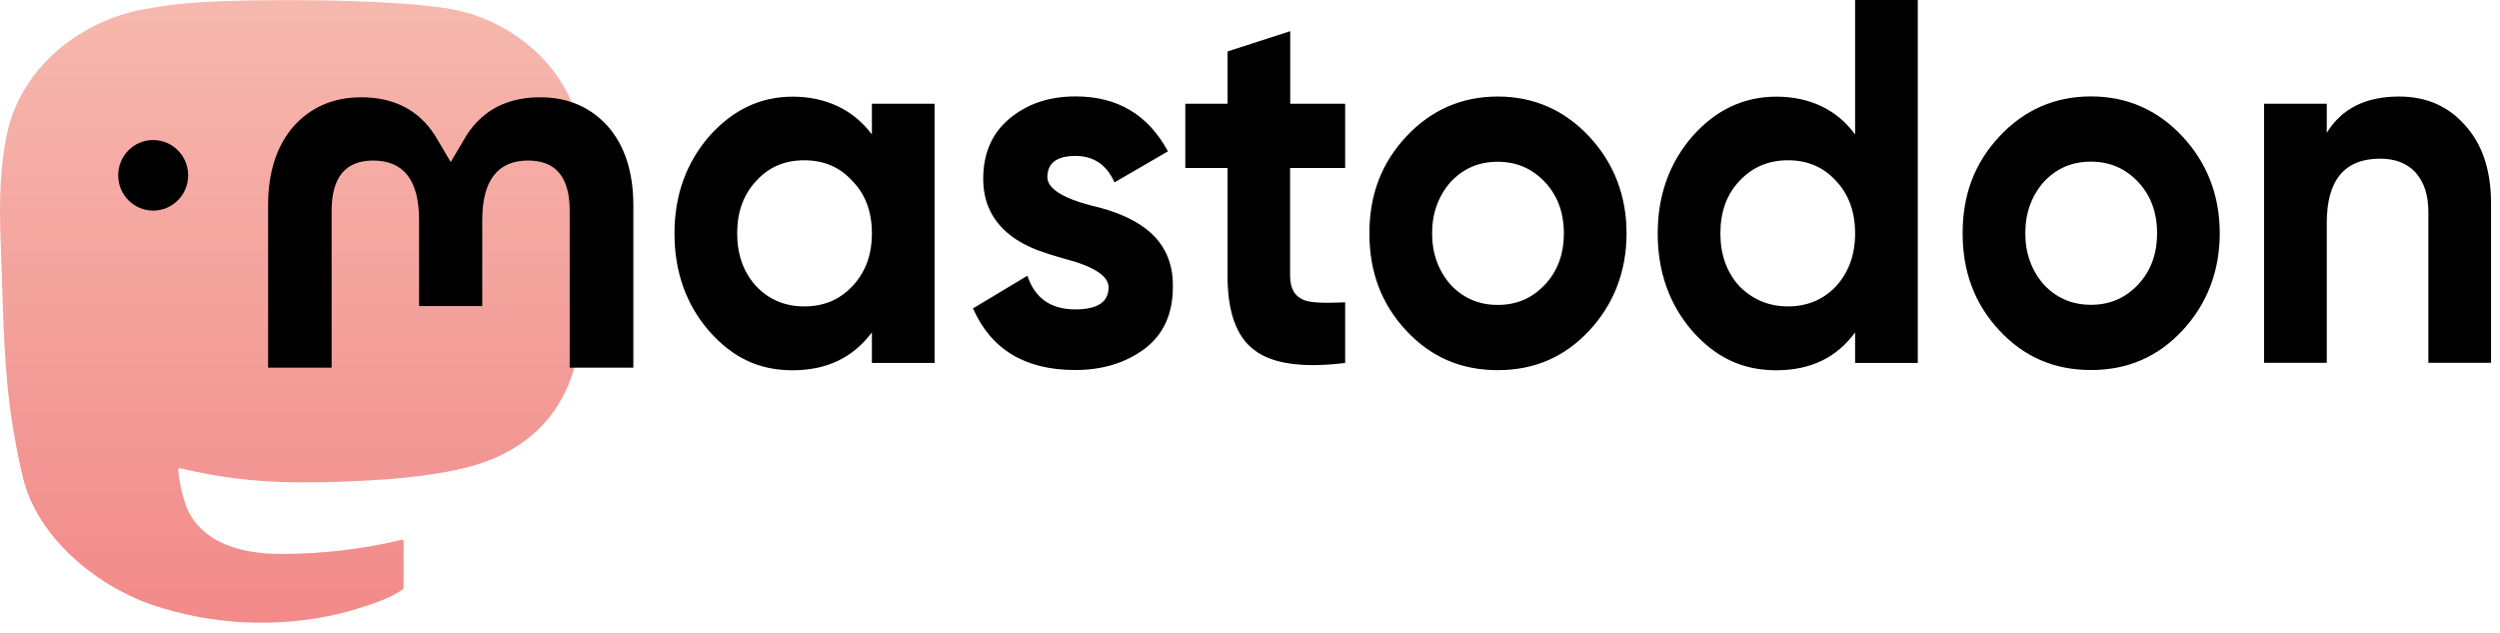
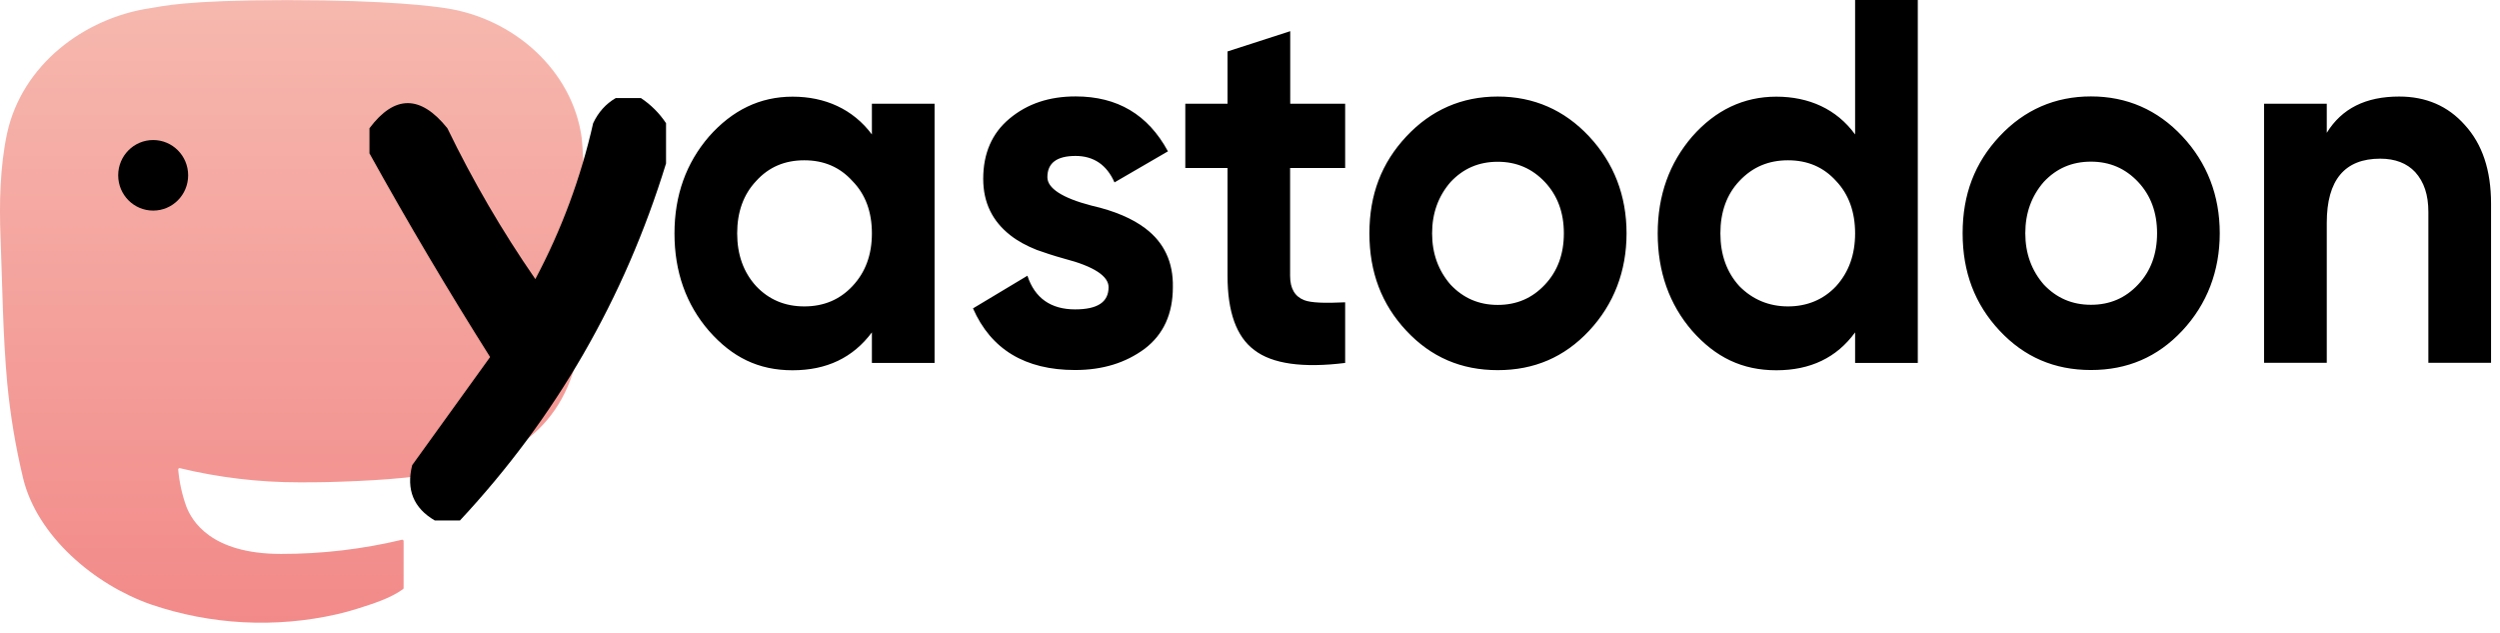
<svg xmlns="http://www.w3.org/2000/svg" xmlns:xlink="http://www.w3.org/1999/xlink" width="261" height="66" viewBox="0 0 261 66" fill="none">
  <symbol id="logo-symbol-wordmark">
    <path d="M60.754 14.403C59.814 7.419 53.727 1.916 46.512 0.849C45.294 0.669 40.682 0.013 29.997 0.013H29.918C19.23 0.013 16.937 0.669 15.72 0.849C8.705 1.886 2.299 6.832 0.745 13.898C-0.003 17.378 -0.083 21.237 0.056 24.776C0.254 29.851 0.293 34.918 0.753 39.973C1.072 43.331 1.628 46.661 2.417 49.941C3.894 55.997 9.875 61.037 15.734 63.093C22.008 65.237 28.754 65.593 35.218 64.121C35.929 63.956 36.632 63.764 37.325 63.545C38.897 63.046 40.738 62.487 42.091 61.507C42.11 61.493 42.125 61.475 42.136 61.455C42.147 61.434 42.153 61.412 42.153 61.389V56.49C42.153 56.469 42.148 56.447 42.138 56.428C42.129 56.409 42.115 56.392 42.098 56.379C42.081 56.365 42.061 56.356 42.04 56.351C42.019 56.346 41.997 56.347 41.976 56.351C37.834 57.341 33.59 57.836 29.332 57.829C22.005 57.829 20.034 54.351 19.469 52.904C19.016 51.653 18.727 50.348 18.612 49.022C18.611 49 18.615 48.977 18.624 48.957C18.633 48.937 18.647 48.919 18.664 48.904C18.682 48.89 18.702 48.88 18.724 48.876C18.745 48.871 18.768 48.871 18.79 48.877C22.862 49.859 27.037 50.355 31.227 50.354C32.234 50.354 33.239 50.354 34.246 50.328C38.46 50.209 42.901 49.994 47.047 49.184C47.15 49.164 47.253 49.146 47.342 49.119C53.881 47.864 60.104 43.923 60.736 33.943C60.76 33.55 60.819 29.828 60.819 29.42C60.822 28.035 61.265 19.591 60.754 14.403Z" fill="url(#paint0_linear_89_11)" />
    <path d="M12.344 18.303C12.344 16.267 13.978 14.619 15.997 14.619C18.016 14.619 19.65 16.267 19.65 18.303C19.65 20.34 18.016 21.987 15.997 21.987C13.978 21.987 12.344 20.34 12.344 18.303Z" fill="currentColor" />
-     <path d="M66.148 21.468V38.384H59.499V21.974C59.499 18.511 58.058 16.76 55.164 16.76C51.975 16.76 50.367 18.848 50.367 22.96V31.95H43.769V22.96C43.769 18.835 42.174 16.76 38.971 16.76C36.09 16.76 34.637 18.511 34.637 21.974V38.384H28V21.468C28 18.018 28.875 15.268 30.624 13.231C32.437 11.195 34.804 10.157 37.736 10.157C41.132 10.157 43.717 11.48 45.415 14.114L47.074 16.915L48.733 14.114C50.431 11.48 53.004 10.157 56.412 10.157C59.344 10.157 61.711 11.195 63.525 13.231C65.274 15.268 66.148 18.005 66.148 21.468ZM89.03 29.874C90.406 28.409 91.062 26.579 91.062 24.361C91.062 22.143 90.406 20.301 89.03 18.9C87.705 17.434 86.033 16.734 84.001 16.734C81.969 16.734 80.296 17.434 78.972 18.9C77.647 20.301 76.991 22.143 76.991 24.361C76.991 26.579 77.647 28.422 78.972 29.874C80.296 31.275 81.969 31.989 84.001 31.989C86.033 31.989 87.705 31.288 89.03 29.874ZM91.062 10.832H97.609V37.891H91.062V34.7C89.081 37.346 86.342 38.656 82.779 38.656C79.216 38.656 76.477 37.307 74.046 34.544C71.653 31.781 70.444 28.37 70.444 24.374C70.444 20.379 71.666 17.019 74.046 14.256C76.489 11.493 79.383 10.092 82.779 10.092C86.174 10.092 89.081 11.389 91.062 14.036V10.845V10.832ZM119.654 23.868C121.583 25.334 122.548 27.384 122.496 29.978C122.496 32.741 121.532 34.907 119.551 36.412C117.57 37.878 115.178 38.63 112.284 38.63C107.049 38.63 103.499 36.464 101.621 32.196L107.306 28.785C108.065 31.107 109.737 32.3 112.284 32.3C114.625 32.3 115.782 31.548 115.782 29.978C115.782 28.837 114.265 27.812 111.165 27.008C109.995 26.683 109.03 26.359 108.271 26.087C107.204 25.659 106.29 25.166 105.532 24.569C103.654 23.103 102.689 21.157 102.689 18.667C102.689 16.02 103.602 13.906 105.429 12.388C107.306 10.819 109.596 10.066 112.335 10.066C116.709 10.066 119.898 11.96 121.982 15.8L116.4 19.043C115.59 17.201 114.213 16.28 112.335 16.28C110.355 16.28 109.39 17.032 109.39 18.498C109.39 19.64 110.908 20.664 114.008 21.468C116.4 22.013 118.278 22.818 119.641 23.855L119.654 23.868ZM140.477 17.538H134.741V28.798C134.741 30.147 135.255 30.964 136.22 31.34C136.927 31.613 138.355 31.665 140.49 31.561V37.891C136.079 38.436 132.876 37.995 130.998 36.542C129.12 35.141 128.207 32.534 128.207 28.811V17.538H123.795V10.832H128.207V5.37L134.754 3.256V10.832H140.49V17.538H140.477ZM161.352 29.719C162.677 28.318 163.333 26.528 163.333 24.361C163.333 22.195 162.677 20.418 161.352 19.004C160.027 17.603 158.407 16.889 156.426 16.889C154.445 16.889 152.825 17.59 151.5 19.004C150.227 20.47 149.571 22.247 149.571 24.361C149.571 26.476 150.227 28.253 151.5 29.719C152.825 31.12 154.445 31.833 156.426 31.833C158.407 31.833 160.027 31.133 161.352 29.719ZM146.883 34.531C144.297 31.768 143.024 28.422 143.024 24.361C143.024 20.301 144.297 17.006 146.883 14.243C149.468 11.48 152.67 10.079 156.426 10.079C160.182 10.079 163.384 11.48 165.97 14.243C168.555 17.006 169.88 20.418 169.88 24.361C169.88 28.305 168.555 31.768 165.97 34.531C163.384 37.294 160.233 38.643 156.426 38.643C152.619 38.643 149.468 37.294 146.883 34.531ZM191.771 29.874C193.095 28.409 193.751 26.579 193.751 24.361C193.751 22.143 193.095 20.301 191.771 18.9C190.446 17.434 188.774 16.734 186.742 16.734C184.709 16.734 183.037 17.434 181.661 18.9C180.336 20.301 179.68 22.143 179.68 24.361C179.68 26.579 180.336 28.422 181.661 29.874C183.037 31.275 184.761 31.989 186.742 31.989C188.722 31.989 190.446 31.288 191.771 29.874ZM193.751 0H200.298V37.891H193.751V34.7C191.822 37.346 189.082 38.656 185.52 38.656C181.957 38.656 179.179 37.307 176.735 34.544C174.343 31.781 173.134 28.37 173.134 24.374C173.134 20.379 174.356 17.019 176.735 14.256C179.166 11.493 182.111 10.092 185.52 10.092C188.928 10.092 191.822 11.389 193.751 14.036V0.013V0ZM223.308 29.706C224.633 28.305 225.289 26.515 225.289 24.348C225.289 22.182 224.633 20.405 223.308 18.991C221.983 17.59 220.363 16.877 218.382 16.877C216.401 16.877 214.78 17.577 213.456 18.991C212.182 20.457 211.526 22.234 211.526 24.348C211.526 26.463 212.182 28.24 213.456 29.706C214.78 31.107 216.401 31.82 218.382 31.82C220.363 31.82 221.983 31.12 223.308 29.706ZM208.838 34.518C206.253 31.755 204.98 28.409 204.98 24.348C204.98 20.288 206.253 16.993 208.838 14.23C211.424 11.467 214.626 10.066 218.382 10.066C222.137 10.066 225.34 11.467 227.925 14.23C230.511 16.993 231.835 20.405 231.835 24.348C231.835 28.292 230.511 31.755 227.925 34.518C225.34 37.281 222.189 38.63 218.382 38.63C214.575 38.63 211.424 37.281 208.838 34.518ZM260.17 21.261V37.878H253.623V22.13C253.623 20.34 253.173 18.991 252.247 17.966C251.385 17.045 250.164 16.565 248.594 16.565C244.89 16.565 243.012 18.783 243.012 23.272V37.878H236.466V10.832H243.012V13.867C244.581 11.325 247.077 10.079 250.575 10.079C253.366 10.079 255.656 11.052 257.431 13.05C259.257 15.047 260.17 17.759 260.17 21.274" fill="currentColor" />
+     <path d="M 48.5,-0.5 C 50.167,-0.5 51.833,-0.5 53.5,-0.5C 55.5,0.833 57.167,2.5 58.5,4.5C 58.5,7.167 58.5,9.833 58.5,12.5C 50.224,39.4 36.557,63.066 17.5,83.5C 15.833,83.5 14.167,83.5 12.5,83.5C 8.276,81.041 6.776,77.374 8,72.5C 13.167,65.333 18.333,58.167 23.5,51C 15.096,37.684 7.096,24.184 -0.5,10.5C -0.5,8.833 -0.5,7.167 -0.5,5.5C 4.49,-1.155 9.657,-1.155 15,5.5C 20.063,15.96 25.896,25.96 32.5,35.5C 37.7,25.722 41.533,15.389 44,4.5C 45.025,2.313 46.525,0.646 48.5,-0.5 Z" fill="currentColor" transform="scale(0.525) translate(74 20)" />
+     <path d="M89.03 29.874C90.406 28.409 91.062 26.579 91.062 24.361C91.062 22.143 90.406 20.301 89.03 18.9C87.705 17.434 86.033 16.734 84.001 16.734C81.969 16.734 80.296 17.434 78.972 18.9C77.647 20.301 76.991 22.143 76.991 24.361C76.991 26.579 77.647 28.422 78.972 29.874C80.296 31.275 81.969 31.989 84.001 31.989C86.033 31.989 87.705 31.288 89.03 29.874ZM91.062 10.832H97.609V37.891H91.062V34.7C89.081 37.346 86.342 38.656 82.779 38.656C79.216 38.656 76.477 37.307 74.046 34.544C71.653 31.781 70.444 28.37 70.444 24.374C70.444 20.379 71.666 17.019 74.046 14.256C76.489 11.493 79.383 10.092 82.779 10.092C86.174 10.092 89.081 11.389 91.062 14.036V10.845V10.832ZM119.654 23.868C121.583 25.334 122.548 27.384 122.496 29.978C122.496 32.741 121.532 34.907 119.551 36.412C117.57 37.878 115.178 38.63 112.284 38.63C107.049 38.63 103.499 36.464 101.621 32.196L107.306 28.785C108.065 31.107 109.737 32.3 112.284 32.3C114.625 32.3 115.782 31.548 115.782 29.978C115.782 28.837 114.265 27.812 111.165 27.008C109.995 26.683 109.03 26.359 108.271 26.087C107.204 25.659 106.29 25.166 105.532 24.569C103.654 23.103 102.689 21.157 102.689 18.667C102.689 16.02 103.602 13.906 105.429 12.388C107.306 10.819 109.596 10.066 112.335 10.066C116.709 10.066 119.898 11.96 121.982 15.8L116.4 19.043C115.59 17.201 114.213 16.28 112.335 16.28C110.355 16.28 109.39 17.032 109.39 18.498C109.39 19.64 110.908 20.664 114.008 21.468C116.4 22.013 118.278 22.818 119.641 23.855L119.654 23.868ZM140.477 17.538H134.741V28.798C134.741 30.147 135.255 30.964 136.22 31.34C136.927 31.613 138.355 31.665 140.49 31.561V37.891C136.079 38.436 132.876 37.995 130.998 36.542C129.12 35.141 128.207 32.534 128.207 28.811V17.538H123.795V10.832H128.207V5.37L134.754 3.256V10.832H140.49V17.538H140.477ZM161.352 29.719C162.677 28.318 163.333 26.528 163.333 24.361C163.333 22.195 162.677 20.418 161.352 19.004C160.027 17.603 158.407 16.889 156.426 16.889C154.445 16.889 152.825 17.59 151.5 19.004C150.227 20.47 149.571 22.247 149.571 24.361C149.571 26.476 150.227 28.253 151.5 29.719C152.825 31.12 154.445 31.833 156.426 31.833C158.407 31.833 160.027 31.133 161.352 29.719ZM146.883 34.531C144.297 31.768 143.024 28.422 143.024 24.361C143.024 20.301 144.297 17.006 146.883 14.243C149.468 11.48 152.67 10.079 156.426 10.079C160.182 10.079 163.384 11.48 165.97 14.243C168.555 17.006 169.88 20.418 169.88 24.361C169.88 28.305 168.555 31.768 165.97 34.531C163.384 37.294 160.233 38.643 156.426 38.643C152.619 38.643 149.468 37.294 146.883 34.531ZM191.771 29.874C193.095 28.409 193.751 26.579 193.751 24.361C193.751 22.143 193.095 20.301 191.771 18.9C190.446 17.434 188.774 16.734 186.742 16.734C184.709 16.734 183.037 17.434 181.661 18.9C180.336 20.301 179.68 22.143 179.68 24.361C179.68 26.579 180.336 28.422 181.661 29.874C183.037 31.275 184.761 31.989 186.742 31.989C188.722 31.989 190.446 31.288 191.771 29.874ZM193.751 0H200.298V37.891H193.751V34.7C191.822 37.346 189.082 38.656 185.52 38.656C181.957 38.656 179.179 37.307 176.735 34.544C174.343 31.781 173.134 28.37 173.134 24.374C173.134 20.379 174.356 17.019 176.735 14.256C179.166 11.493 182.111 10.092 185.52 10.092C188.928 10.092 191.822 11.389 193.751 14.036V0.013V0ZM223.308 29.706C224.633 28.305 225.289 26.515 225.289 24.348C225.289 22.182 224.633 20.405 223.308 18.991C221.983 17.59 220.363 16.877 218.382 16.877C216.401 16.877 214.78 17.577 213.456 18.991C212.182 20.457 211.526 22.234 211.526 24.348C211.526 26.463 212.182 28.24 213.456 29.706C214.78 31.107 216.401 31.82 218.382 31.82C220.363 31.82 221.983 31.12 223.308 29.706ZM208.838 34.518C206.253 31.755 204.98 28.409 204.98 24.348C204.98 20.288 206.253 16.993 208.838 14.23C211.424 11.467 214.626 10.066 218.382 10.066C222.137 10.066 225.34 11.467 227.925 14.23C230.511 16.993 231.835 20.405 231.835 24.348C231.835 28.292 230.511 31.755 227.925 34.518C225.34 37.281 222.189 38.63 218.382 38.63C214.575 38.63 211.424 37.281 208.838 34.518ZM260.17 21.261V37.878H253.623V22.13C253.623 20.34 253.173 18.991 252.247 17.966C251.385 17.045 250.164 16.565 248.594 16.565C244.89 16.565 243.012 18.783 243.012 23.272V37.878H236.466V10.832H243.012V13.867C244.581 11.325 247.077 10.079 250.575 10.079C253.366 10.079 255.656 11.052 257.431 13.05C259.257 15.047 260.17 17.759 260.17 21.274" fill="currentColor" />
    <defs>
      <linearGradient id="paint0_linear_89_11" x1="30.5" y1="0.013" x2="30.5" y2="65.013" gradientUnits="userSpaceOnUse">
        <stop stop-color="#F6B8AE" />
        <stop offset="1" stop-color="#F28A89" />
      </linearGradient>
    </defs>
  </symbol>
  <use xlink:href="#logo-symbol-wordmark" />
</svg>
